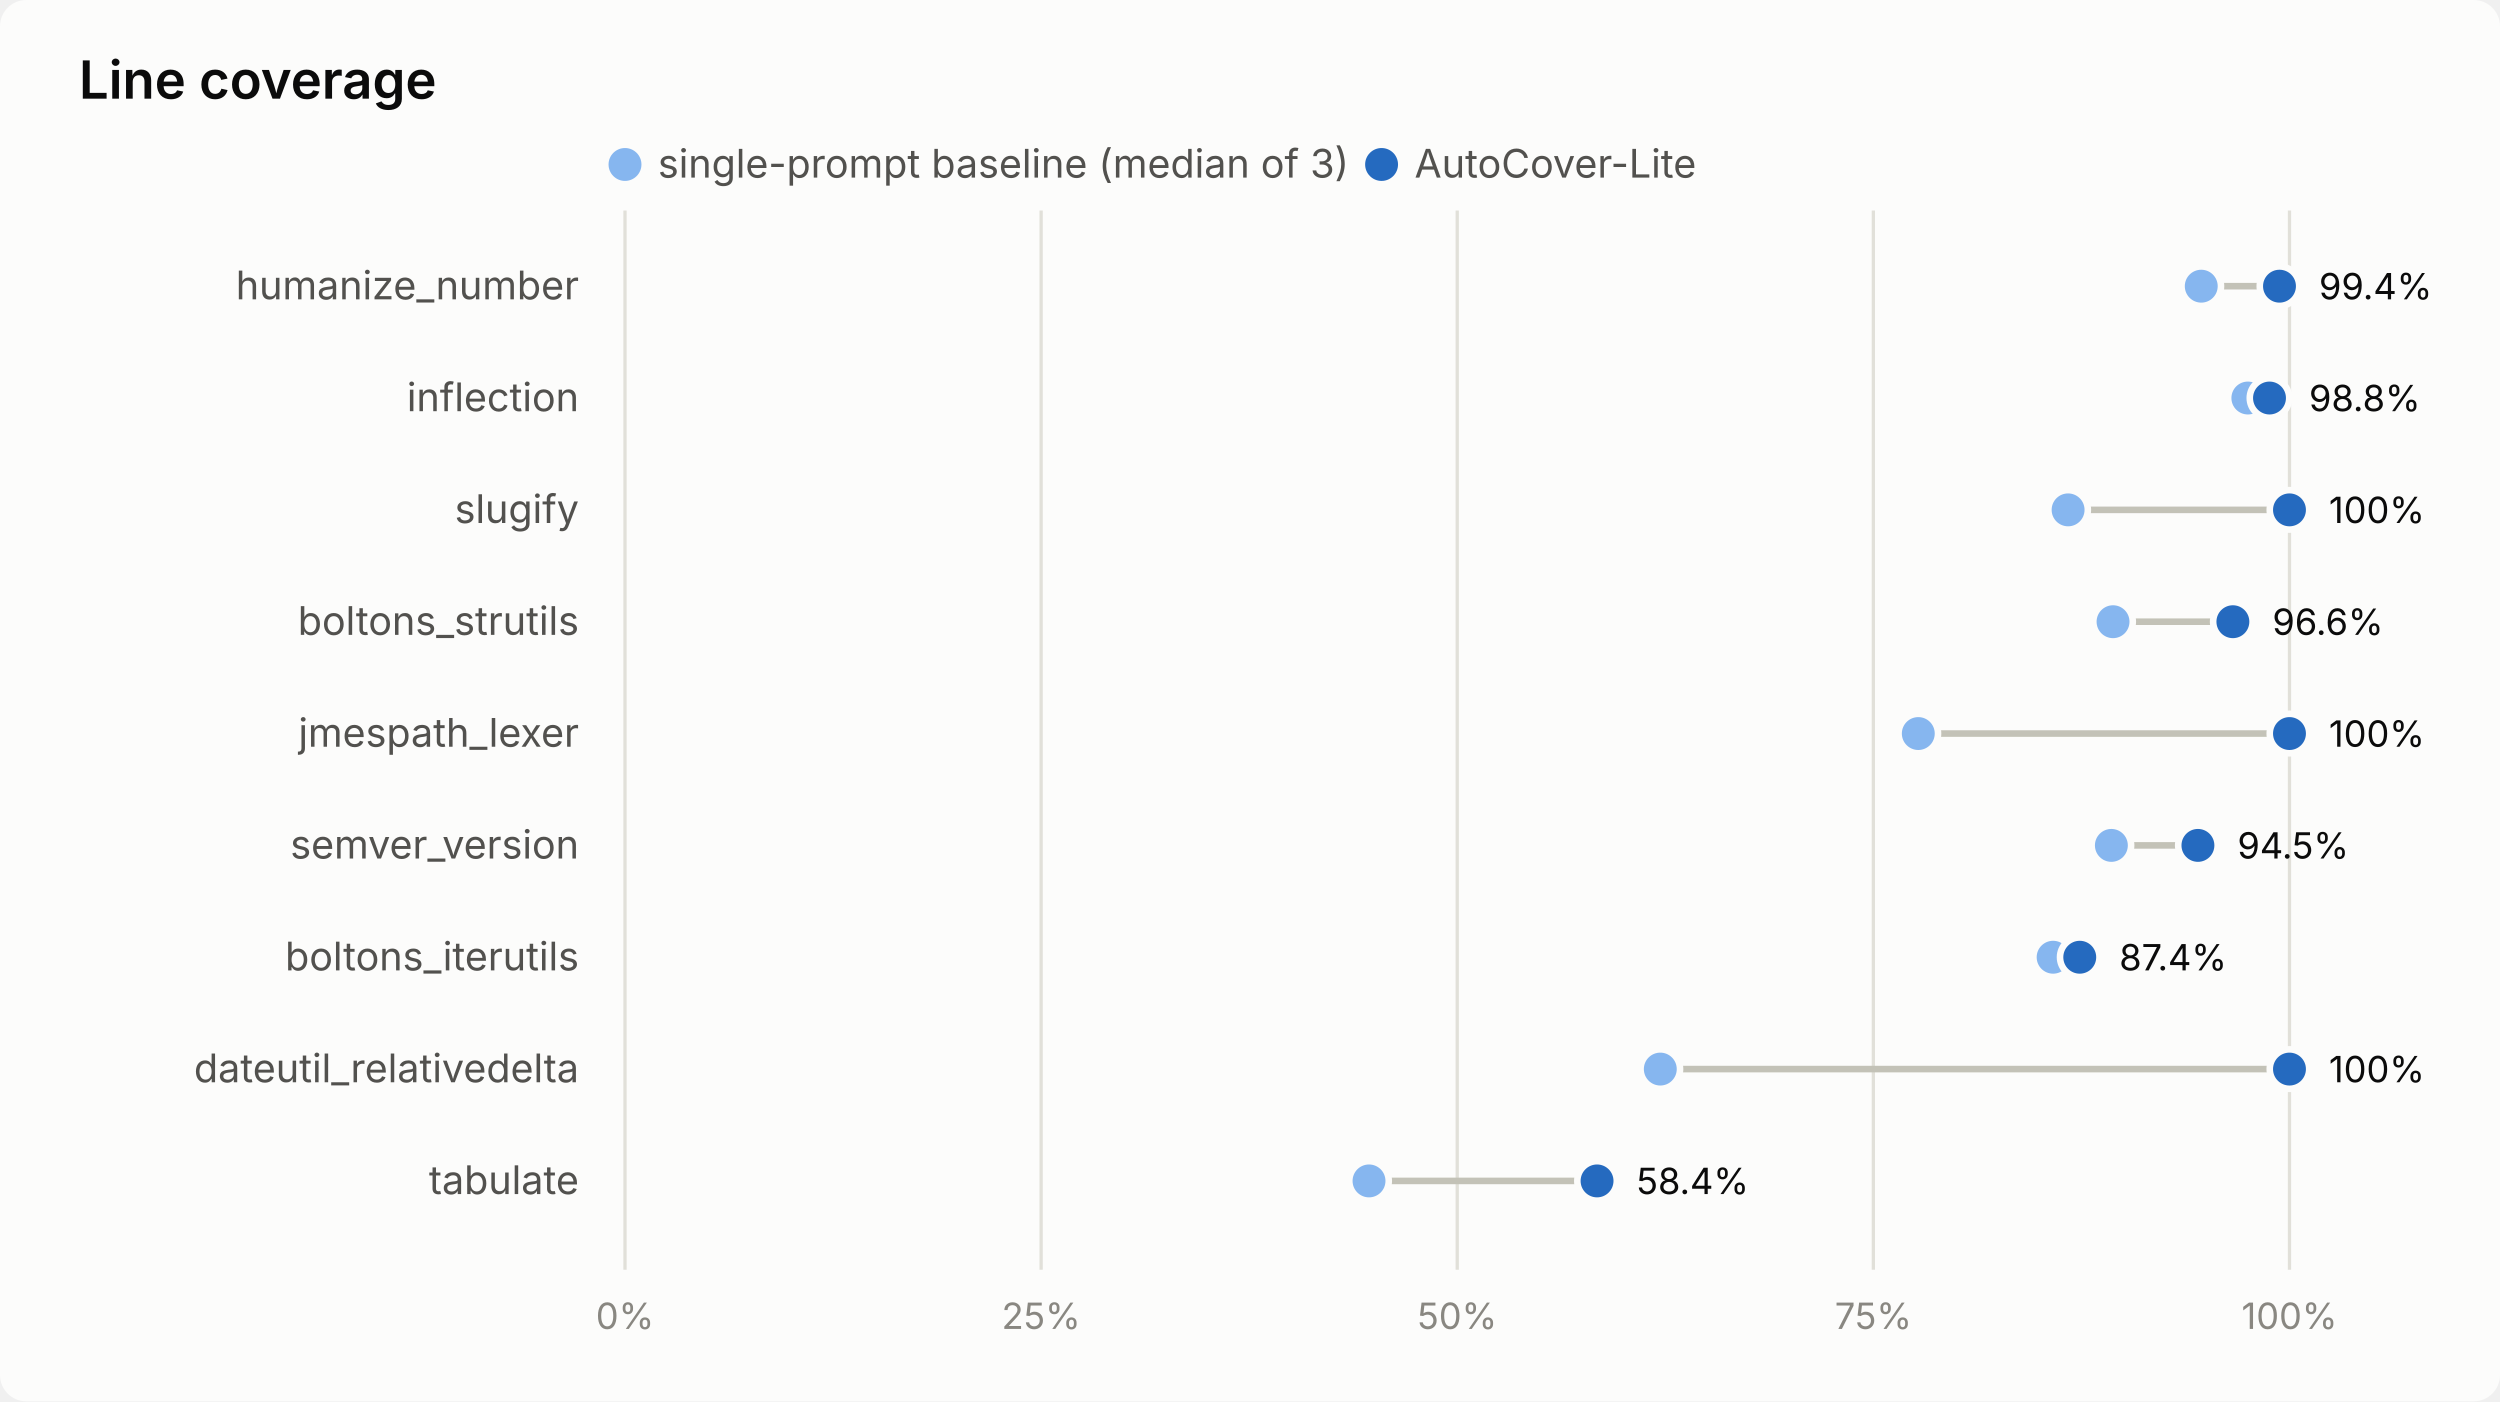
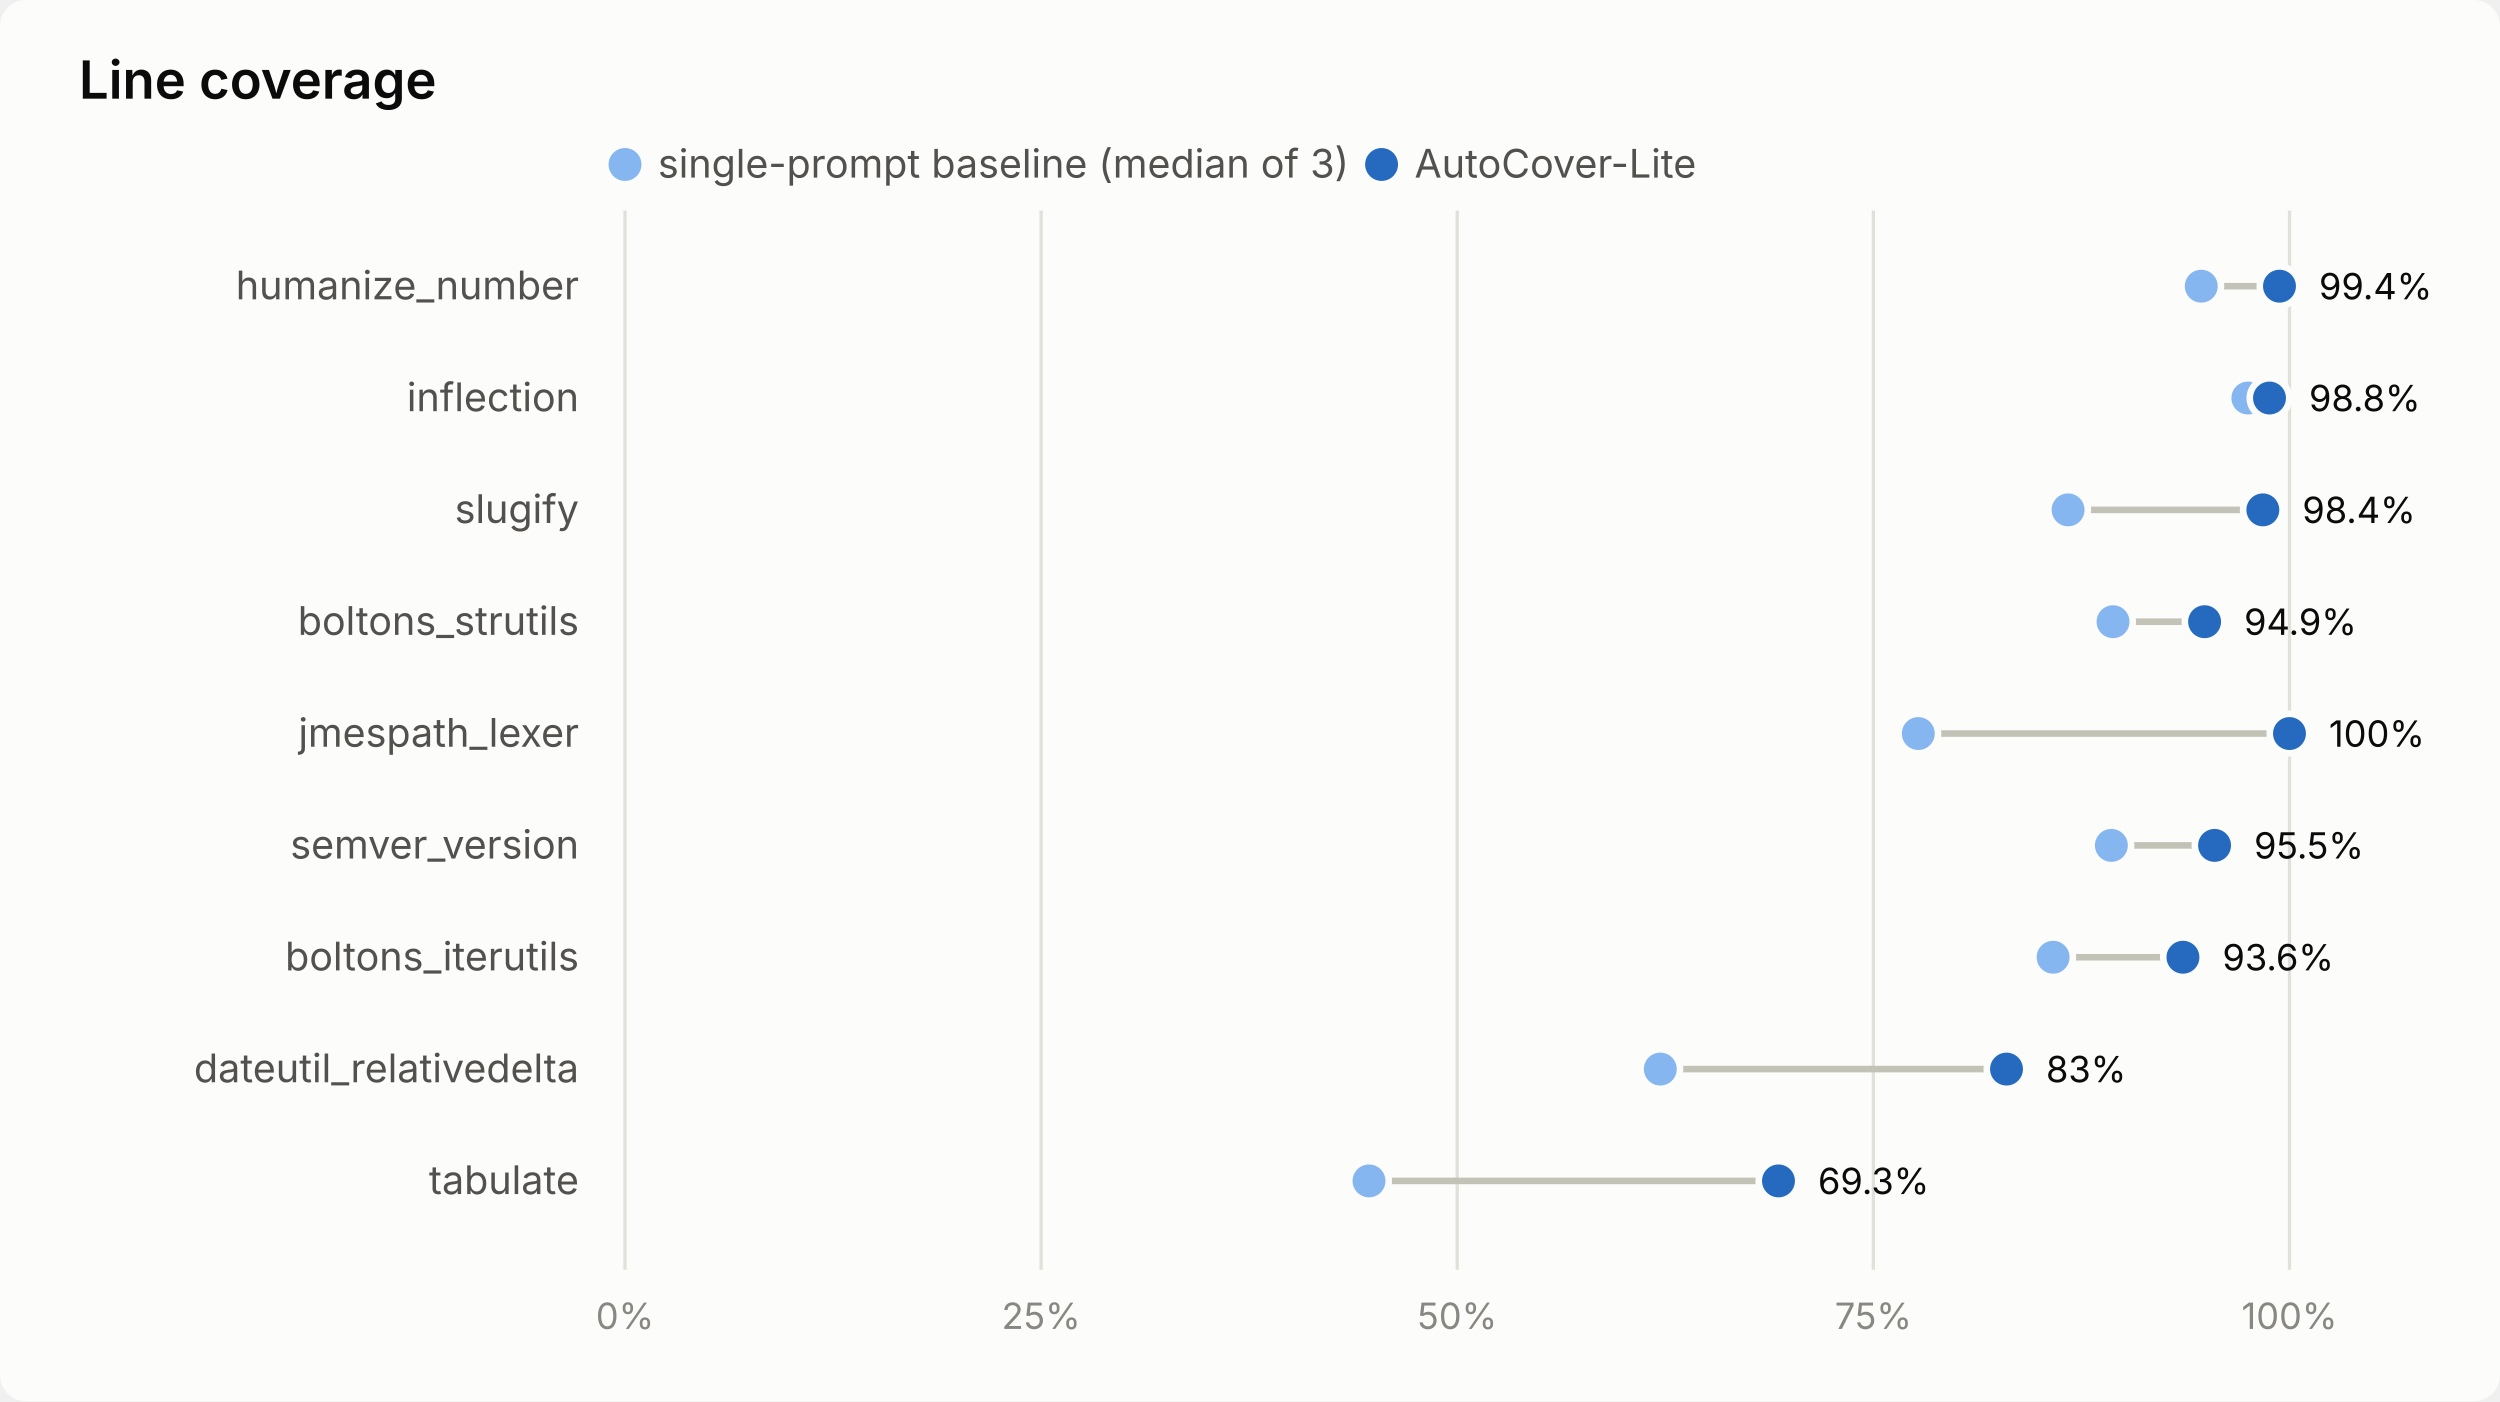
<svg xmlns="http://www.w3.org/2000/svg" viewBox="0 0 760 426" width="760" height="426" role="img" aria-label="Line coverage">
  <style>
  .bg { fill: #fcfcfb } .ink { fill: #0b0b0b } .ink2 { fill: #52514e } .muted { fill: #898781 }
  .grid { stroke: #e1e0d9 } .axis { stroke: #c3c2b7 }
  .base { fill: #86b6ef } .auto { fill: #256abf } .link { stroke: #c3c2b7 }
  .line-auto { stroke: #256abf } .line-base { stroke: #86b6ef } .ring { stroke: #fcfcfb }
  @media (prefers-color-scheme: dark) {
    .bg { fill: #1a1a19 } .ink { fill: #ffffff } .ink2 { fill: #c3c2b7 }
    .grid { stroke: #2c2c2a } .axis { stroke: #383835 }
    .base { fill: #184f95 } .auto { fill: #6da7ec } .link { stroke: #383835 }
    .line-auto { stroke: #6da7ec } .line-base { stroke: #184f95 } .ring { stroke: #1a1a19 }
  }
  text { font-family: system-ui, -apple-system, "Segoe UI", sans-serif }
</style>
  <rect class="bg" width="760" height="426" rx="8" />
  <text class="ink" x="24" y="30" font-size="16" font-weight="600">Line coverage</text>
  <circle class="base" cx="190" cy="50" r="5" />
  <text class="ink2" x="200" y="54" font-size="12">single-prompt baseline (median of 3)</text>
  <circle class="auto" cx="420" cy="50" r="5" />
  <text class="ink2" x="430" y="54" font-size="12">AutoCover-Lite</text>
  <line class="grid" x1="190.0" x2="190.0" y1="64" y2="386" stroke-width="1" />
  <text class="muted" x="190.0" y="404" font-size="11" text-anchor="middle">0%</text>
  <line class="grid" x1="316.5" x2="316.5" y1="64" y2="386" stroke-width="1" />
  <text class="muted" x="316.5" y="404" font-size="11" text-anchor="middle">25%</text>
  <line class="grid" x1="443.0" x2="443.0" y1="64" y2="386" stroke-width="1" />
  <text class="muted" x="443.0" y="404" font-size="11" text-anchor="middle">50%</text>
  <line class="grid" x1="569.5" x2="569.5" y1="64" y2="386" stroke-width="1" />
  <text class="muted" x="569.5" y="404" font-size="11" text-anchor="middle">75%</text>
  <line class="grid" x1="696.0" x2="696.0" y1="64" y2="386" stroke-width="1" />
  <text class="muted" x="696.0" y="404" font-size="11" text-anchor="middle">100%</text>
  <text class="ink2" x="176" y="91.0" font-size="12" text-anchor="end">humanize_number</text>
  <line class="link" x1="669.182" x2="692.964" y1="87.0" y2="87.0" stroke-width="2" />
  <circle class="base ring" cx="669.182" cy="87.0" r="6" stroke-width="2" />
  <circle class="auto ring" cx="692.964" cy="87.0" r="6" stroke-width="2" />
  <text class="ink" x="704.964" y="91.0" font-size="11" text-anchor="start">99.4%</text>
  <text class="ink2" x="176" y="125.0" font-size="12" text-anchor="end">inflection</text>
  <line class="link" x1="683.35" x2="689.928" y1="121.0" y2="121.0" stroke-width="2" />
  <circle class="base ring" cx="683.35" cy="121.0" r="6" stroke-width="2" />
  <circle class="auto ring" cx="689.928" cy="121.0" r="6" stroke-width="2" />
  <text class="ink" x="701.928" y="125.0" font-size="11" text-anchor="start">98.8%</text>
  <text class="ink2" x="176" y="159.0" font-size="12" text-anchor="end">slugify</text>
-   <line class="link" x1="628.702" x2="696.0" y1="155.0" y2="155.0" stroke-width="2" />
+   <line class="link" x1="628.702" x2="687.904" y1="155.0" y2="155.0" stroke-width="2" />
  <circle class="base ring" cx="628.702" cy="155.0" r="6" stroke-width="2" />
-   <circle class="auto ring" cx="696.0" cy="155.0" r="6" stroke-width="2" />
-   <text class="ink" x="708.0" y="159.0" font-size="11" text-anchor="start">100%</text>
+   <circle class="auto ring" cx="687.904" cy="155.0" r="6" stroke-width="2" />
+   <text class="ink" x="699.904" y="159.0" font-size="11" text-anchor="start">98.4%</text>
  <text class="ink2" x="176" y="193.0" font-size="12" text-anchor="end">boltons_strutils</text>
-   <line class="link" x1="642.364" x2="678.796" y1="189.0" y2="189.0" stroke-width="2" />
+   <line class="link" x1="642.364" x2="670.194" y1="189.0" y2="189.0" stroke-width="2" />
  <circle class="base ring" cx="642.364" cy="189.0" r="6" stroke-width="2" />
-   <circle class="auto ring" cx="678.796" cy="189.0" r="6" stroke-width="2" />
-   <text class="ink" x="690.796" y="193.0" font-size="11" text-anchor="start">96.6%</text>
+   <circle class="auto ring" cx="670.194" cy="189.0" r="6" stroke-width="2" />
+   <text class="ink" x="682.194" y="193.0" font-size="11" text-anchor="start">94.9%</text>
  <text class="ink2" x="176" y="227.0" font-size="12" text-anchor="end">jmespath_lexer</text>
  <line class="link" x1="583.162" x2="696.0" y1="223.0" y2="223.0" stroke-width="2" />
  <circle class="base ring" cx="583.162" cy="223.0" r="6" stroke-width="2" />
  <circle class="auto ring" cx="696.0" cy="223.0" r="6" stroke-width="2" />
  <text class="ink" x="708.0" y="227.0" font-size="11" text-anchor="start">100%</text>
  <text class="ink2" x="176" y="261.0" font-size="12" text-anchor="end">semver_version</text>
-   <line class="link" x1="641.858" x2="668.17" y1="257.0" y2="257.0" stroke-width="2" />
+   <line class="link" x1="641.858" x2="673.23" y1="257.0" y2="257.0" stroke-width="2" />
  <circle class="base ring" cx="641.858" cy="257.0" r="6" stroke-width="2" />
-   <circle class="auto ring" cx="668.17" cy="257.0" r="6" stroke-width="2" />
-   <text class="ink" x="680.17" y="261.0" font-size="11" text-anchor="start">94.5%</text>
+   <circle class="auto ring" cx="673.23" cy="257.0" r="6" stroke-width="2" />
+   <text class="ink" x="685.23" y="261.0" font-size="11" text-anchor="start">95.5%</text>
  <text class="ink2" x="176" y="295.0" font-size="12" text-anchor="end">boltons_iterutils</text>
-   <line class="link" x1="624.148" x2="632.244" y1="291.0" y2="291.0" stroke-width="2" />
+   <line class="link" x1="624.148" x2="663.616" y1="291.0" y2="291.0" stroke-width="2" />
  <circle class="base ring" cx="624.148" cy="291.0" r="6" stroke-width="2" />
-   <circle class="auto ring" cx="632.244" cy="291.0" r="6" stroke-width="2" />
-   <text class="ink" x="644.244" y="295.0" font-size="11" text-anchor="start">87.4%</text>
+   <circle class="auto ring" cx="663.616" cy="291.0" r="6" stroke-width="2" />
+   <text class="ink" x="675.616" y="295.0" font-size="11" text-anchor="start">93.6%</text>
  <text class="ink2" x="176" y="329.0" font-size="12" text-anchor="end">dateutil_relativedelta</text>
-   <line class="link" x1="504.732" x2="696.0" y1="325.0" y2="325.0" stroke-width="2" />
+   <line class="link" x1="504.732" x2="609.98" y1="325.0" y2="325.0" stroke-width="2" />
  <circle class="base ring" cx="504.732" cy="325.0" r="6" stroke-width="2" />
-   <circle class="auto ring" cx="696.0" cy="325.0" r="6" stroke-width="2" />
-   <text class="ink" x="708.0" y="329.0" font-size="11" text-anchor="start">100%</text>
+   <circle class="auto ring" cx="609.98" cy="325.0" r="6" stroke-width="2" />
+   <text class="ink" x="621.98" y="329.0" font-size="11" text-anchor="start">83%</text>
  <text class="ink2" x="176" y="363.0" font-size="12" text-anchor="end">tabulate</text>
-   <line class="link" x1="416.182" x2="485.504" y1="359.0" y2="359.0" stroke-width="2" />
+   <line class="link" x1="416.182" x2="540.658" y1="359.0" y2="359.0" stroke-width="2" />
  <circle class="base ring" cx="416.182" cy="359.0" r="6" stroke-width="2" />
-   <circle class="auto ring" cx="485.504" cy="359.0" r="6" stroke-width="2" />
-   <text class="ink" x="497.504" y="363.0" font-size="11" text-anchor="start">58.4%</text>
+   <circle class="auto ring" cx="540.658" cy="359.0" r="6" stroke-width="2" />
+   <text class="ink" x="552.658" y="363.0" font-size="11" text-anchor="start">69.3%</text>
</svg>
